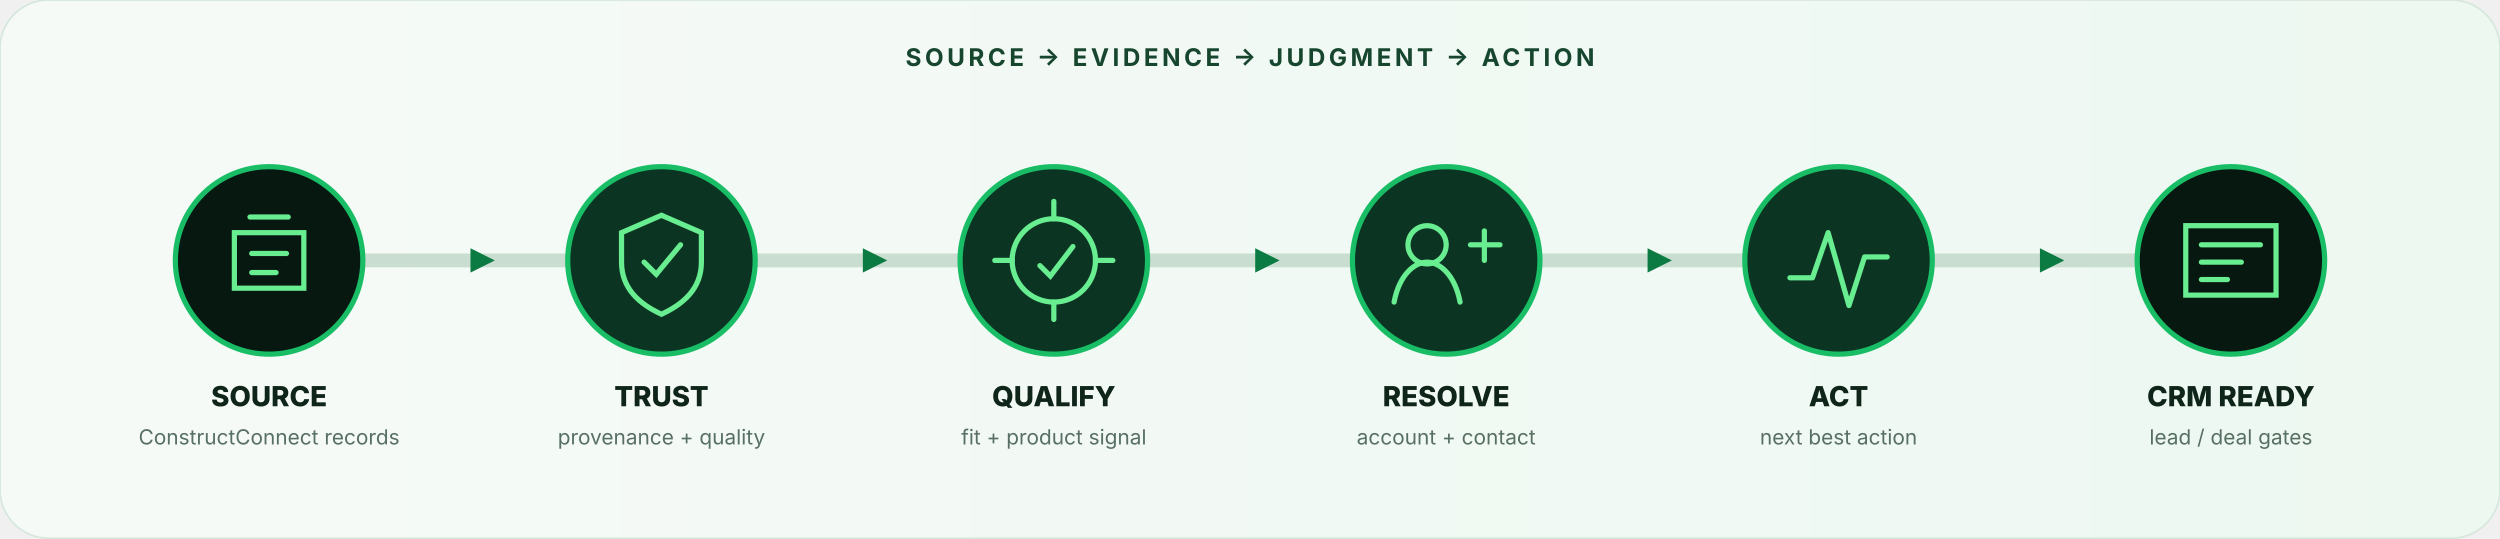
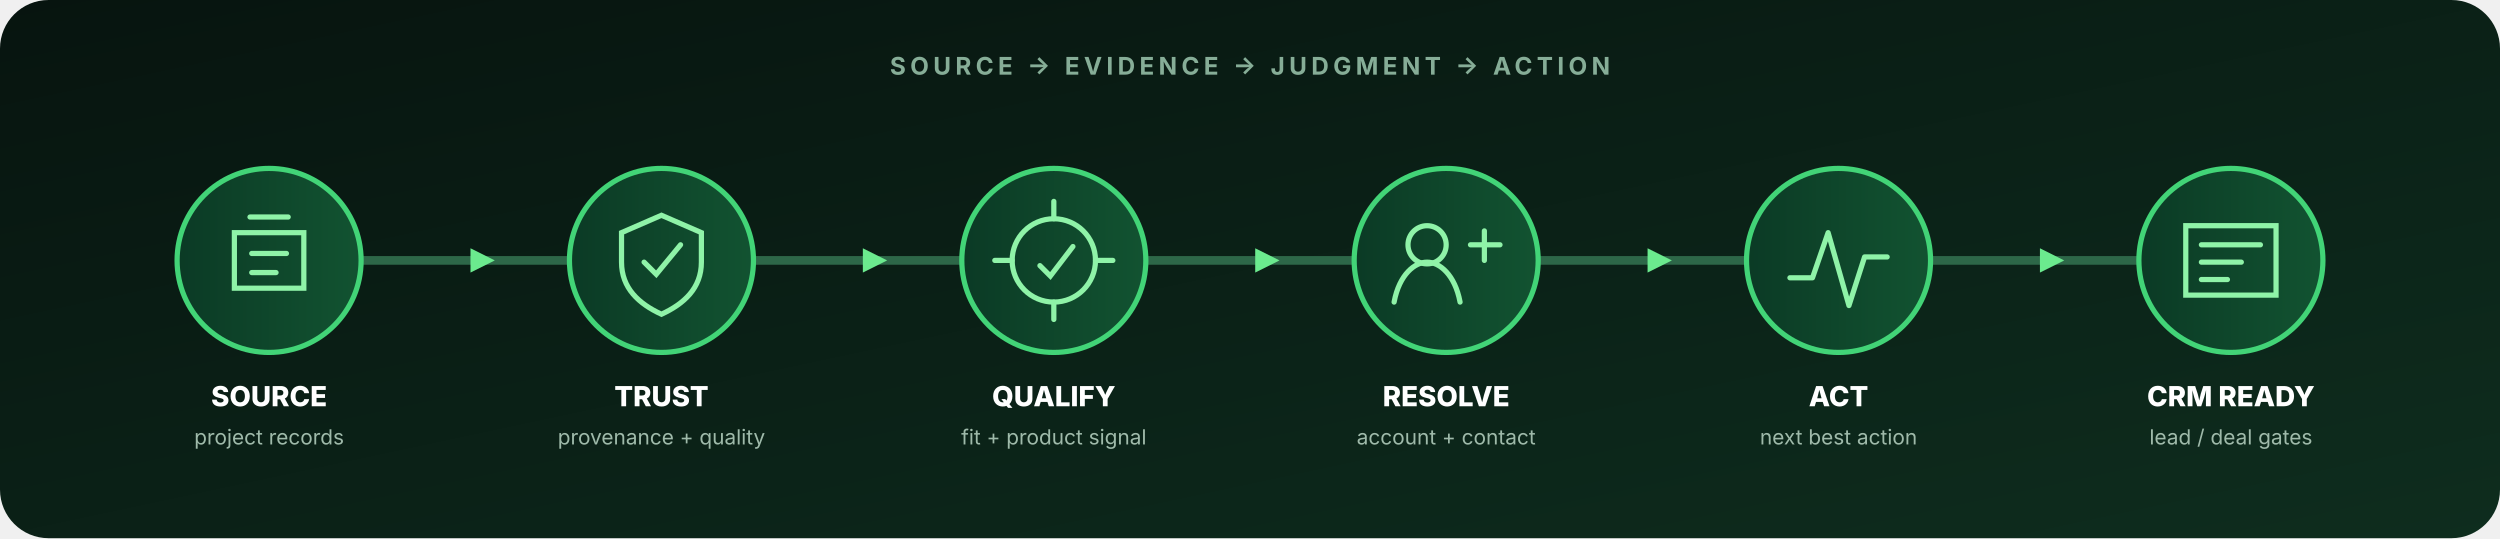
<svg xmlns="http://www.w3.org/2000/svg" width="1440" height="310" viewBox="0 0 1440 310" role="img" aria-labelledby="title desc">
  <defs>
-     <linearGradient id="bg" x1="0" x2="1">
-       <stop stop-color="#f6faf7" />
-       <stop offset="1" stop-color="#edf8f1" />
+     <linearGradient id="bg" x1="0" y1="0" x2="1" y2="1">
+       <stop stop-color="#07140f" />
+       <stop offset="1" stop-color="#0e2d1e" />
    </linearGradient>
-     <linearGradient id="line" x1="0" x2="1">
-       <stop stop-color="#0b7a43" />
-       <stop offset="1" stop-color="#19bd66" />
+     <linearGradient id="node" x1="0" x2="1">
+       <stop stop-color="#0b3a25" />
+       <stop offset="1" stop-color="#125331" />
    </linearGradient>
  </defs>
-   <rect width="1440" height="310" rx="28" fill="url(#bg)" stroke="#d6e7dc" />
-   <path d="M155 150H1285" stroke="#c9ded0" stroke-width="8" stroke-linecap="round" />
-   <path d="M155 150H1285" stroke="url(#line)" stroke-width="3" stroke-linecap="round" stroke-dasharray="8 13" />
+   <rect width="1440" height="310" rx="28" fill="url(#bg)" />
+   <text x="720" y="43" text-anchor="middle" fill="#86ad97" font-family="Inter,Segoe UI,Arial,sans-serif" font-size="14" font-weight="750" letter-spacing="2.5">SOURCE → EVIDENCE → JUDGMENT → ACTION</text>
+   <path d="M155 150H1285" stroke="#2d6748" stroke-width="5" stroke-linecap="round" />
  <g font-family="Inter,Segoe UI,Arial,sans-serif" text-anchor="middle">
    <g transform="translate(155 150)">
-       <circle r="54" fill="#071811" stroke="#19bd66" stroke-width="3" />
-       <path d="M-20-16h40v32h-40zM-11-25h22M-10-4h20M-10 7h14" fill="none" stroke="#68ee91" stroke-width="3" stroke-linecap="round" />
-       <text y="84" fill="#10251a" font-size="16" font-weight="800">SOURCE</text>
-       <text y="106" fill="#587064" font-size="12">ConstructConnect records</text>
+       <circle r="53" fill="url(#node)" stroke="#42d477" stroke-width="3" />
+       <path d="M-20-16h40v32h-40zM-11-25h22M-10-4h20M-10 7h14" fill="none" stroke="#8ff3a8" stroke-width="3" stroke-linecap="round" />
+       <text y="84" fill="#ffffff" font-size="16" font-weight="800">SOURCE</text>
+       <text y="106" fill="#9fbaaa" font-size="12">project records</text>
    </g>
    <g transform="translate(381 150)">
-       <circle r="54" fill="#0b3522" stroke="#19bd66" stroke-width="3" />
-       <path d="M0-26 23-16v17c0 15-10 24-23 30C-13 25-23 16-23 1v-17Z" fill="none" stroke="#68ee91" stroke-width="3" />
-       <path d="m-10 1 7 7 14-17" fill="none" stroke="#68ee91" stroke-width="3" stroke-linecap="round" />
-       <text y="84" fill="#10251a" font-size="16" font-weight="800">TRUST</text>
-       <text y="106" fill="#587064" font-size="12">provenance + quality</text>
+       <circle r="53" fill="url(#node)" stroke="#42d477" stroke-width="3" />
+       <path d="M0-26 23-16v17c0 15-10 24-23 30C-13 25-23 16-23 1v-17Z" fill="none" stroke="#8ff3a8" stroke-width="3" />
+       <path d="m-10 1 7 7 14-17" fill="none" stroke="#8ff3a8" stroke-width="3" stroke-linecap="round" />
+       <text y="84" fill="#ffffff" font-size="16" font-weight="800">TRUST</text>
+       <text y="106" fill="#9fbaaa" font-size="12">provenance + quality</text>
    </g>
    <g transform="translate(607 150)">
-       <circle r="54" fill="#0b3522" stroke="#19bd66" stroke-width="3" />
-       <circle r="24" fill="none" stroke="#68ee91" stroke-width="3" />
-       <path d="M0-34v10M0 24v10M-34 0h10M24 0h10M-8 3l6 6 13-17" fill="none" stroke="#68ee91" stroke-width="3" stroke-linecap="round" />
-       <text y="84" fill="#10251a" font-size="16" font-weight="800">QUALIFY</text>
-       <text y="106" fill="#587064" font-size="12">fit + product signal</text>
+       <circle r="53" fill="url(#node)" stroke="#42d477" stroke-width="3" />
+       <circle r="24" fill="none" stroke="#8ff3a8" stroke-width="3" />
+       <path d="M0-34v10M0 24v10M-34 0h10M24 0h10M-8 3l6 6 13-17" fill="none" stroke="#8ff3a8" stroke-width="3" stroke-linecap="round" />
+       <text y="84" fill="#ffffff" font-size="16" font-weight="800">QUALIFY</text>
+       <text y="106" fill="#9fbaaa" font-size="12">fit + product signal</text>
    </g>
    <g transform="translate(833 150)">
-       <circle r="54" fill="#0b3522" stroke="#19bd66" stroke-width="3" />
-       <circle cx="-11" cy="-9" r="11" fill="none" stroke="#68ee91" stroke-width="3" />
-       <path d="M-30 24c3-16 12-23 19-23S5 8 8 24M14-9h17M22-17v17" fill="none" stroke="#68ee91" stroke-width="3" stroke-linecap="round" />
-       <text y="84" fill="#10251a" font-size="16" font-weight="800">RESOLVE</text>
-       <text y="106" fill="#587064" font-size="12">account + contact</text>
+       <circle r="53" fill="url(#node)" stroke="#42d477" stroke-width="3" />
+       <circle cx="-11" cy="-9" r="11" fill="none" stroke="#8ff3a8" stroke-width="3" />
+       <path d="M-30 24c3-16 12-23 19-23S5 8 8 24M14-9h17M22-17v17" fill="none" stroke="#8ff3a8" stroke-width="3" stroke-linecap="round" />
+       <text y="84" fill="#ffffff" font-size="16" font-weight="800">RESOLVE</text>
+       <text y="106" fill="#9fbaaa" font-size="12">account + contact</text>
    </g>
    <g transform="translate(1059 150)">
-       <circle r="54" fill="#0b3522" stroke="#19bd66" stroke-width="3" />
-       <path d="M-28 10h13l9-26 12 42 9-28h13" fill="none" stroke="#68ee91" stroke-width="3" stroke-linecap="round" stroke-linejoin="round" />
-       <text y="84" fill="#10251a" font-size="16" font-weight="800">ACT</text>
-       <text y="106" fill="#587064" font-size="12">next best action</text>
+       <circle r="53" fill="url(#node)" stroke="#42d477" stroke-width="3" />
+       <path d="M-28 10h13l9-26 12 42 9-28h13" fill="none" stroke="#8ff3a8" stroke-width="3" stroke-linecap="round" stroke-linejoin="round" />
+       <text y="84" fill="#ffffff" font-size="16" font-weight="800">ACT</text>
+       <text y="106" fill="#9fbaaa" font-size="12">next best action</text>
    </g>
    <g transform="translate(1285 150)">
-       <circle r="54" fill="#071811" stroke="#19bd66" stroke-width="3" />
-       <path d="M-26-20h52v40h-52zM-17-9h34M-17 1h23M-17 11h15" fill="none" stroke="#68ee91" stroke-width="3" stroke-linecap="round" />
-       <text y="84" fill="#10251a" font-size="16" font-weight="800">CRM READY</text>
-       <text y="106" fill="#587064" font-size="12">lead / deal gates</text>
+       <circle r="53" fill="url(#node)" stroke="#42d477" stroke-width="3" />
+       <path d="M-26-20h52v40h-52zM-17-9h34M-17 1h23M-17 11h15" fill="none" stroke="#8ff3a8" stroke-width="3" stroke-linecap="round" />
+       <text y="84" fill="#ffffff" font-size="16" font-weight="800">CRM READY</text>
+       <text y="106" fill="#9fbaaa" font-size="12">lead / deal gates</text>
    </g>
  </g>
-   <g fill="#0b7a43">
+   <g fill="#6bea8e">
    <path d="m271 143 14 7-14 7z" />
    <path d="m497 143 14 7-14 7z" />
    <path d="m723 143 14 7-14 7z" />
    <path d="m949 143 14 7-14 7z" />
    <path d="m1175 143 14 7-14 7z" />
  </g>
-   <text x="720" y="38" text-anchor="middle" fill="#17462f" font-family="Inter,Segoe UI,Arial,sans-serif" font-size="14" font-weight="700" letter-spacing="2">SOURCE → EVIDENCE → JUDGMENT → ACTION</text>
</svg>
